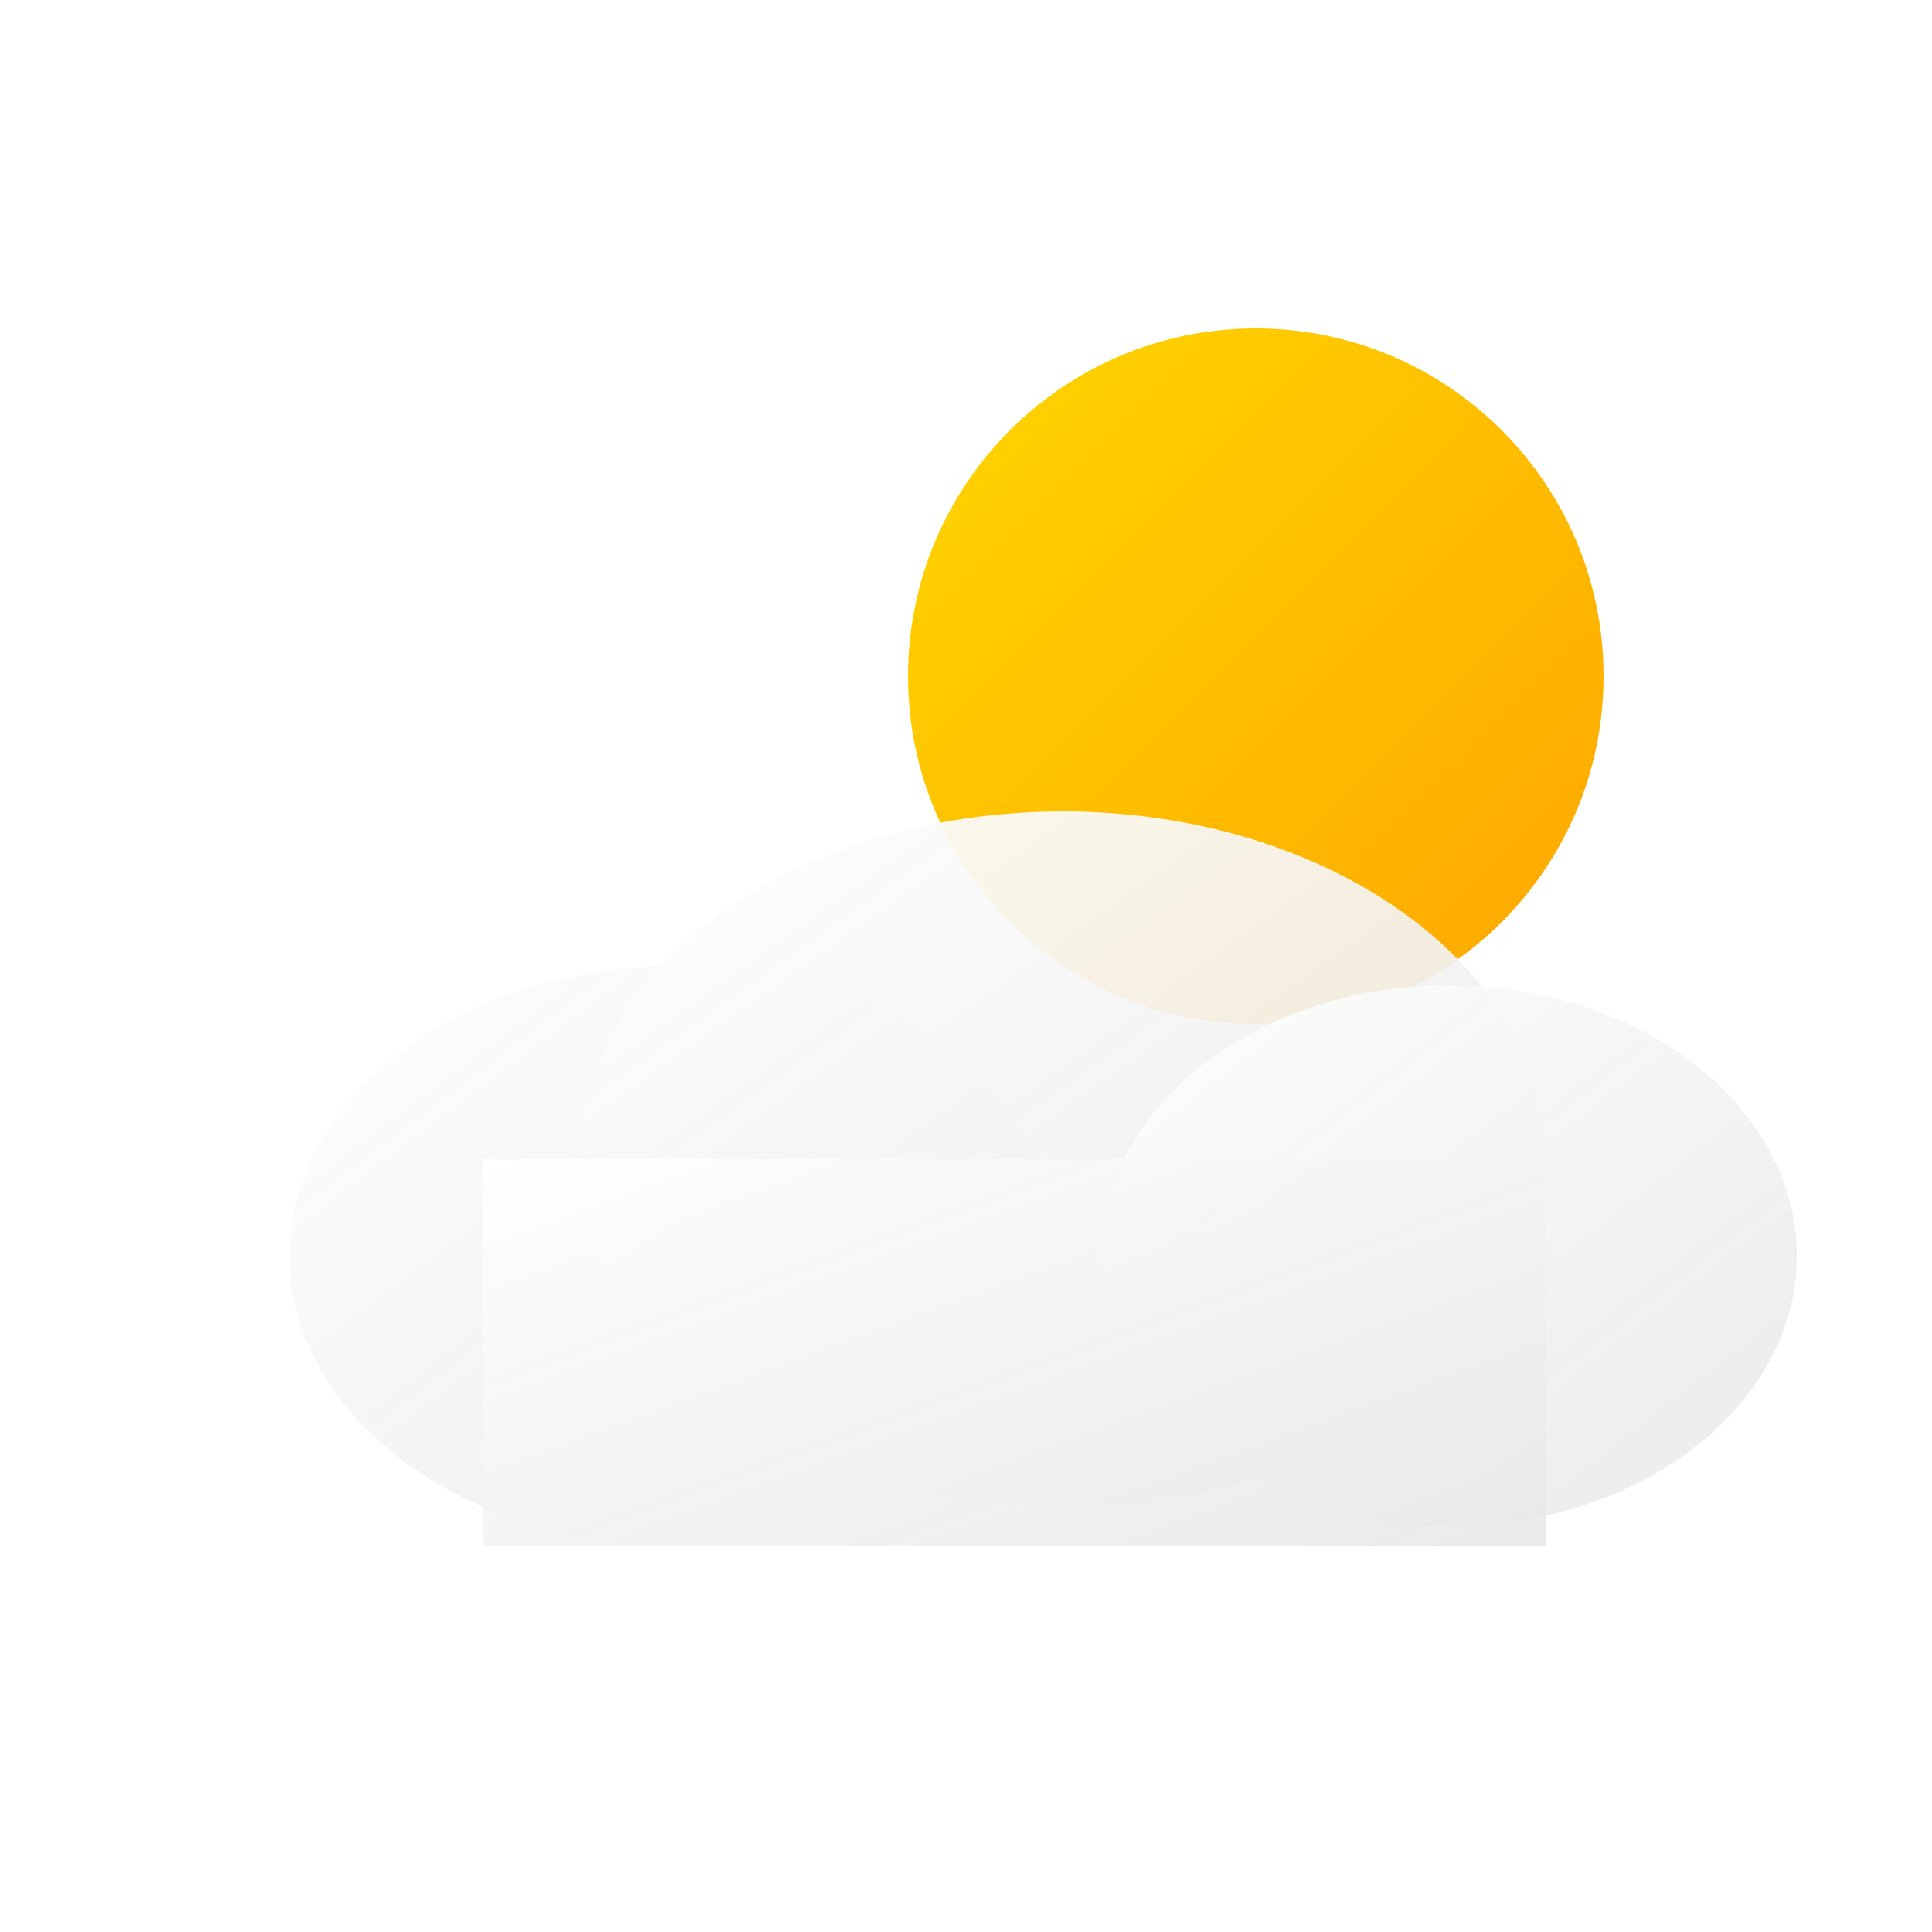
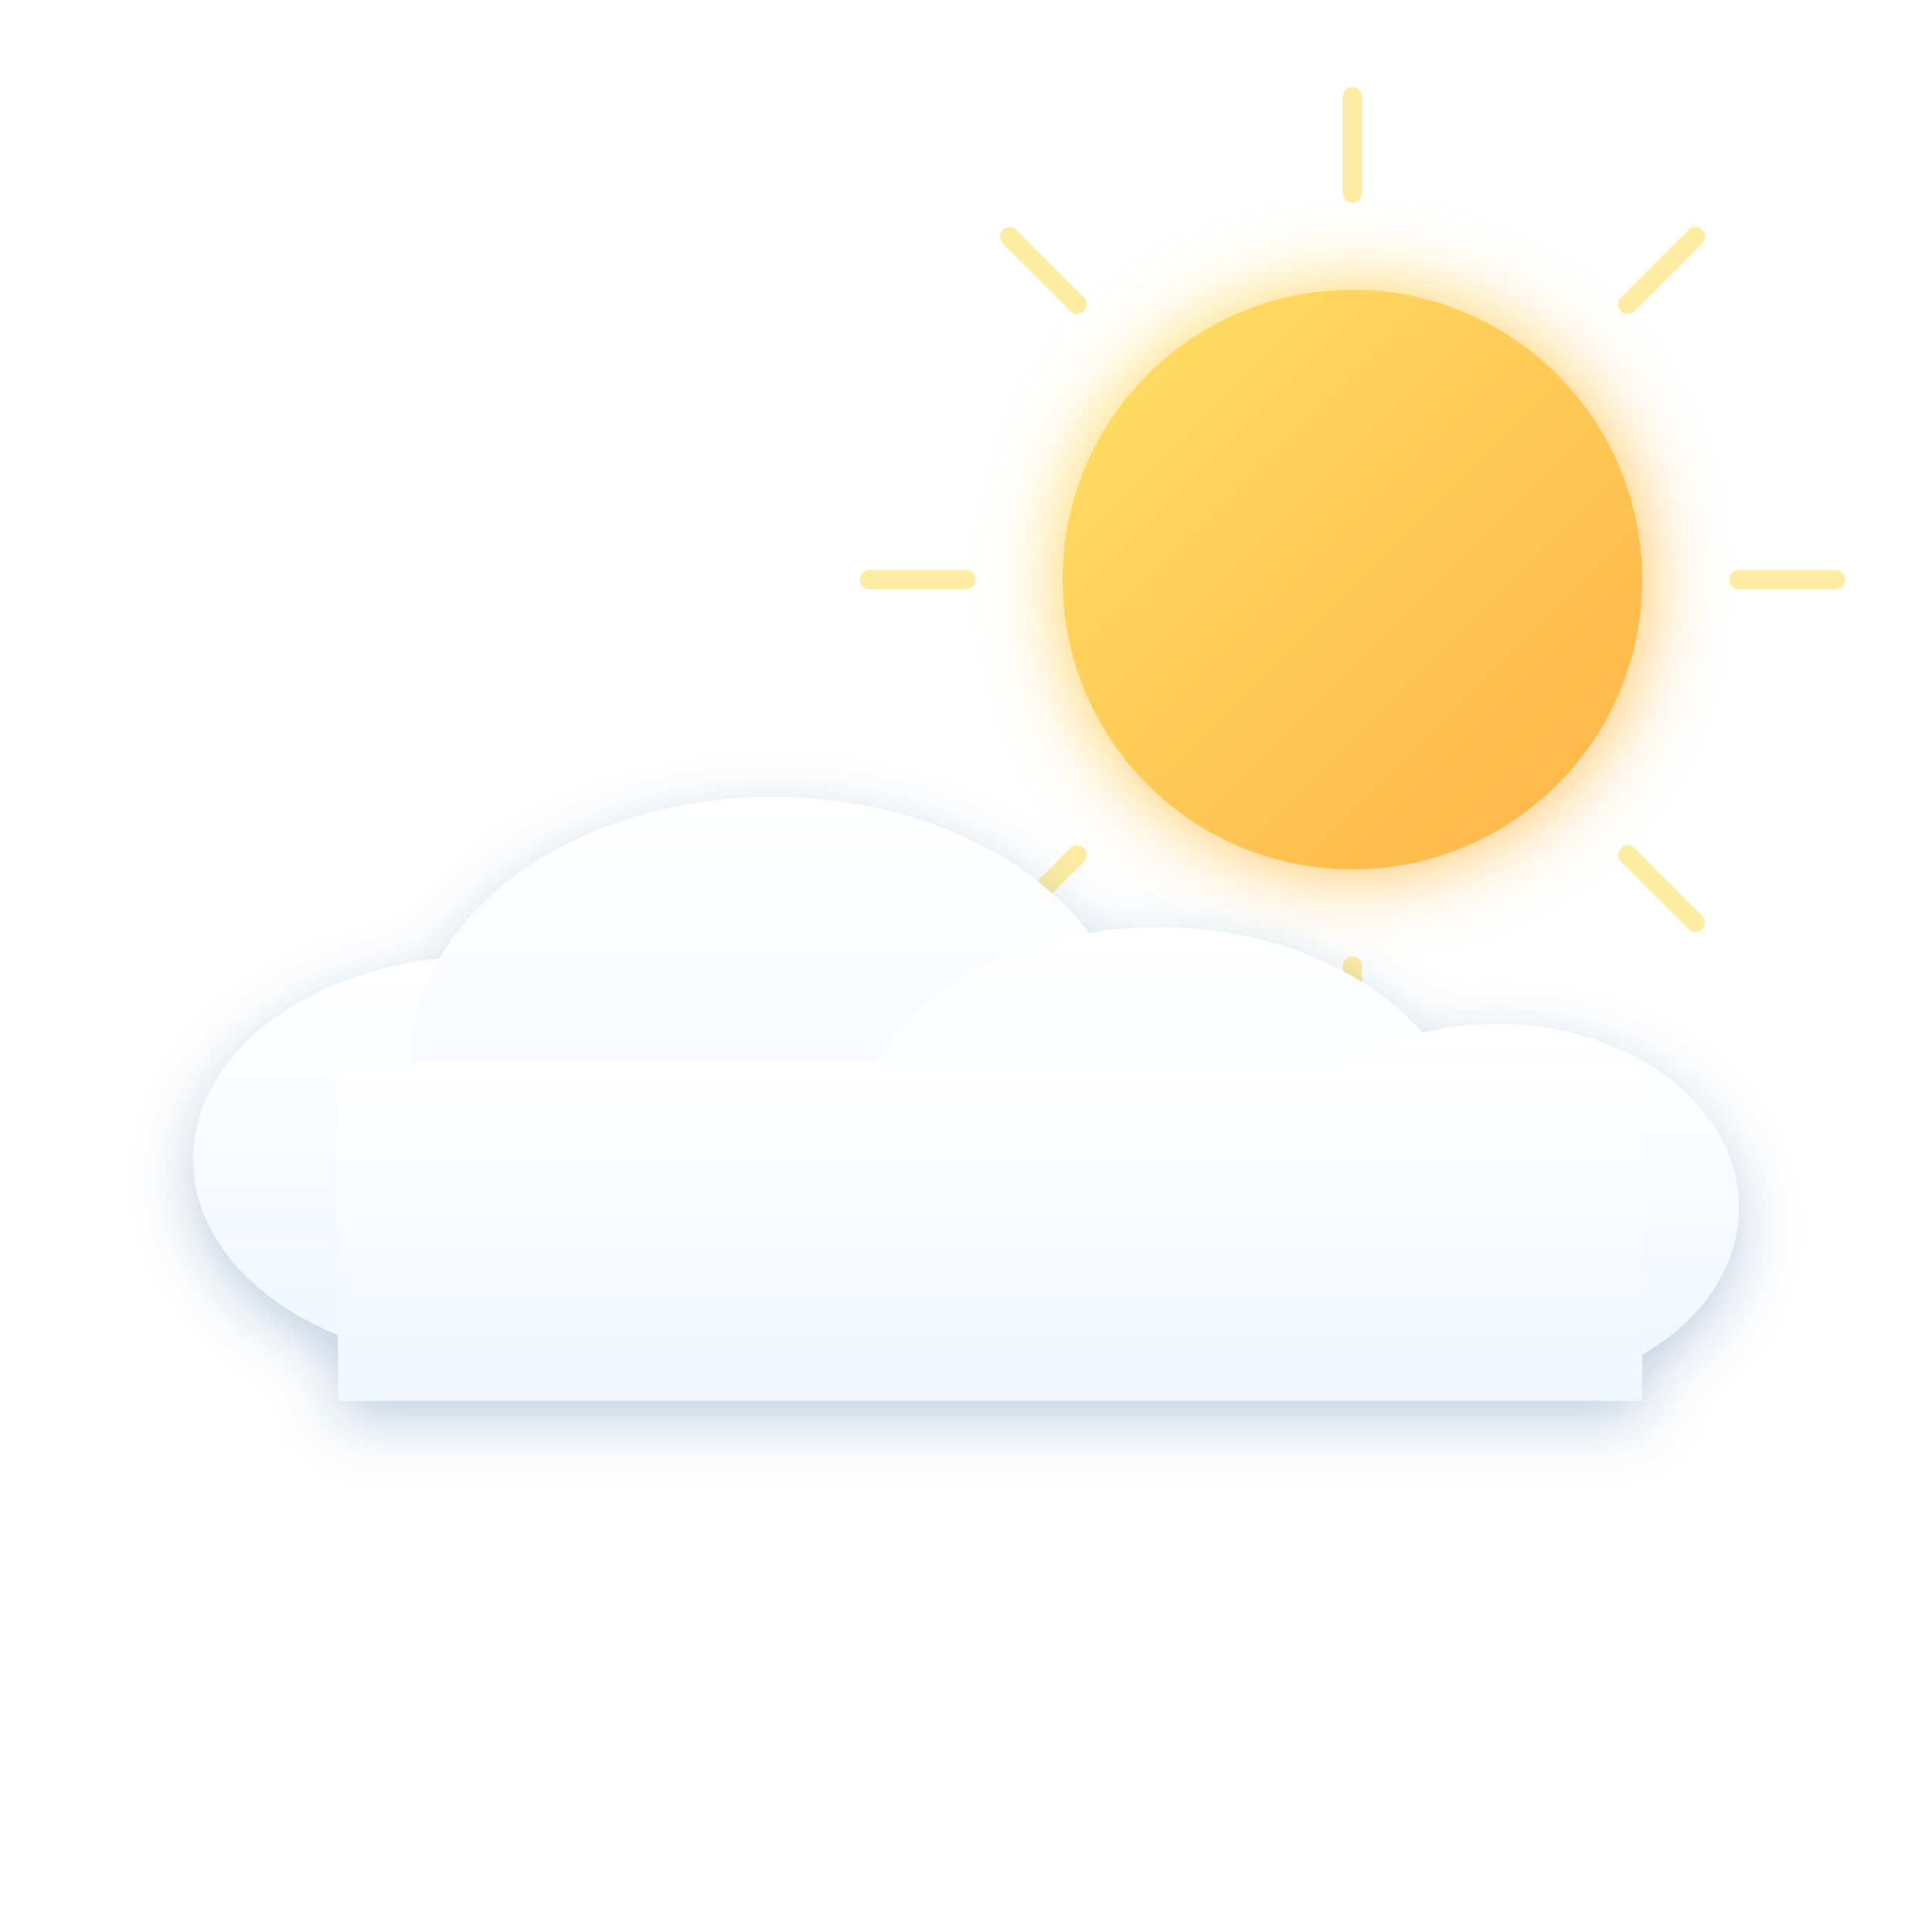
- <svg xmlns="http://www.w3.org/2000/svg" viewBox="0 0 100 100" width="200" height="200">
+ <svg xmlns="http://www.w3.org/2000/svg" viewBox="0 0 400 400" width="400" height="400">
  <defs>
-     <linearGradient id="sunGradient" x1="0%" y1="0%" x2="100%" y2="100%">
-       <stop offset="0%" style="stop-color:#FFD700;stop-opacity:1" />
-       <stop offset="100%" style="stop-color:#FFA500;stop-opacity:1" />
+     <linearGradient id="sunGrad" x1="0%" y1="0%" x2="100%" y2="100%">
+       <stop offset="0%" style="stop-color:#FFE066" />
+       <stop offset="100%" style="stop-color:#FFB347" />
    </linearGradient>
-     <linearGradient id="cloudGradient" x1="0%" y1="0%" x2="100%" y2="100%">
-       <stop offset="0%" style="stop-color:#FFFFFF;stop-opacity:0.95" />
-       <stop offset="100%" style="stop-color:#E8E8E8;stop-opacity:0.9" />
+     <linearGradient id="cloudGrad" x1="0%" y1="0%" x2="0%" y2="100%">
+       <stop offset="0%" style="stop-color:#FFFFFF" />
+       <stop offset="100%" style="stop-color:#F0F7FF" />
    </linearGradient>
+     <filter id="glow" x="-30%" y="-30%" width="160%" height="160%">
+       <feGaussianBlur stdDeviation="8" result="blur" />
+       <feMerge>
+         <feMergeNode in="blur" />
+         <feMergeNode in="SourceGraphic" />
+       </feMerge>
+     </filter>
+     <filter id="shadow" x="-20%" y="-20%" width="140%" height="140%">
+       <feDropShadow dx="0" dy="4" stdDeviation="6" flood-color="#2C5F99" flood-opacity="0.3" />
+     </filter>
  </defs>
-   <circle cx="65" cy="35" r="18" fill="url(#sunGradient)" />
-   <g transform="translate(10, 30)">
-     <ellipse cx="25" cy="35" rx="20" ry="15" fill="url(#cloudGradient)" />
-     <ellipse cx="45" cy="30" rx="25" ry="18" fill="url(#cloudGradient)" />
-     <ellipse cx="65" cy="35" rx="18" ry="14" fill="url(#cloudGradient)" />
-     <rect x="15" y="30" width="55" height="20" fill="url(#cloudGradient)" />
+   <circle cx="280" cy="120" r="60" fill="url(#sunGrad)" filter="url(#glow)" />
+   <g stroke="#FFE066" stroke-width="4" stroke-linecap="round" opacity="0.6">
+     <line x1="280" y1="40" x2="280" y2="20" />
+     <line x1="280" y1="200" x2="280" y2="220" />
+     <line x1="200" y1="120" x2="180" y2="120" />
+     <line x1="360" y1="120" x2="380" y2="120" />
+     <line x1="223" y1="63" x2="209" y2="49" />
+     <line x1="337" y1="177" x2="351" y2="191" />
+     <line x1="223" y1="177" x2="209" y2="191" />
+     <line x1="337" y1="63" x2="351" y2="49" />
+   </g>
+   <g filter="url(#shadow)">
+     <ellipse cx="100" cy="240" rx="60" ry="42" fill="url(#cloudGrad)" />
+     <ellipse cx="160" cy="220" rx="75" ry="55" fill="url(#cloudGrad)" />
+     <ellipse cx="240" cy="240" rx="65" ry="48" fill="url(#cloudGrad)" />
+     <ellipse cx="310" cy="250" rx="50" ry="38" fill="url(#cloudGrad)" />
+     <rect x="70" y="220" width="270" height="70" fill="url(#cloudGrad)" />
  </g>
</svg>
